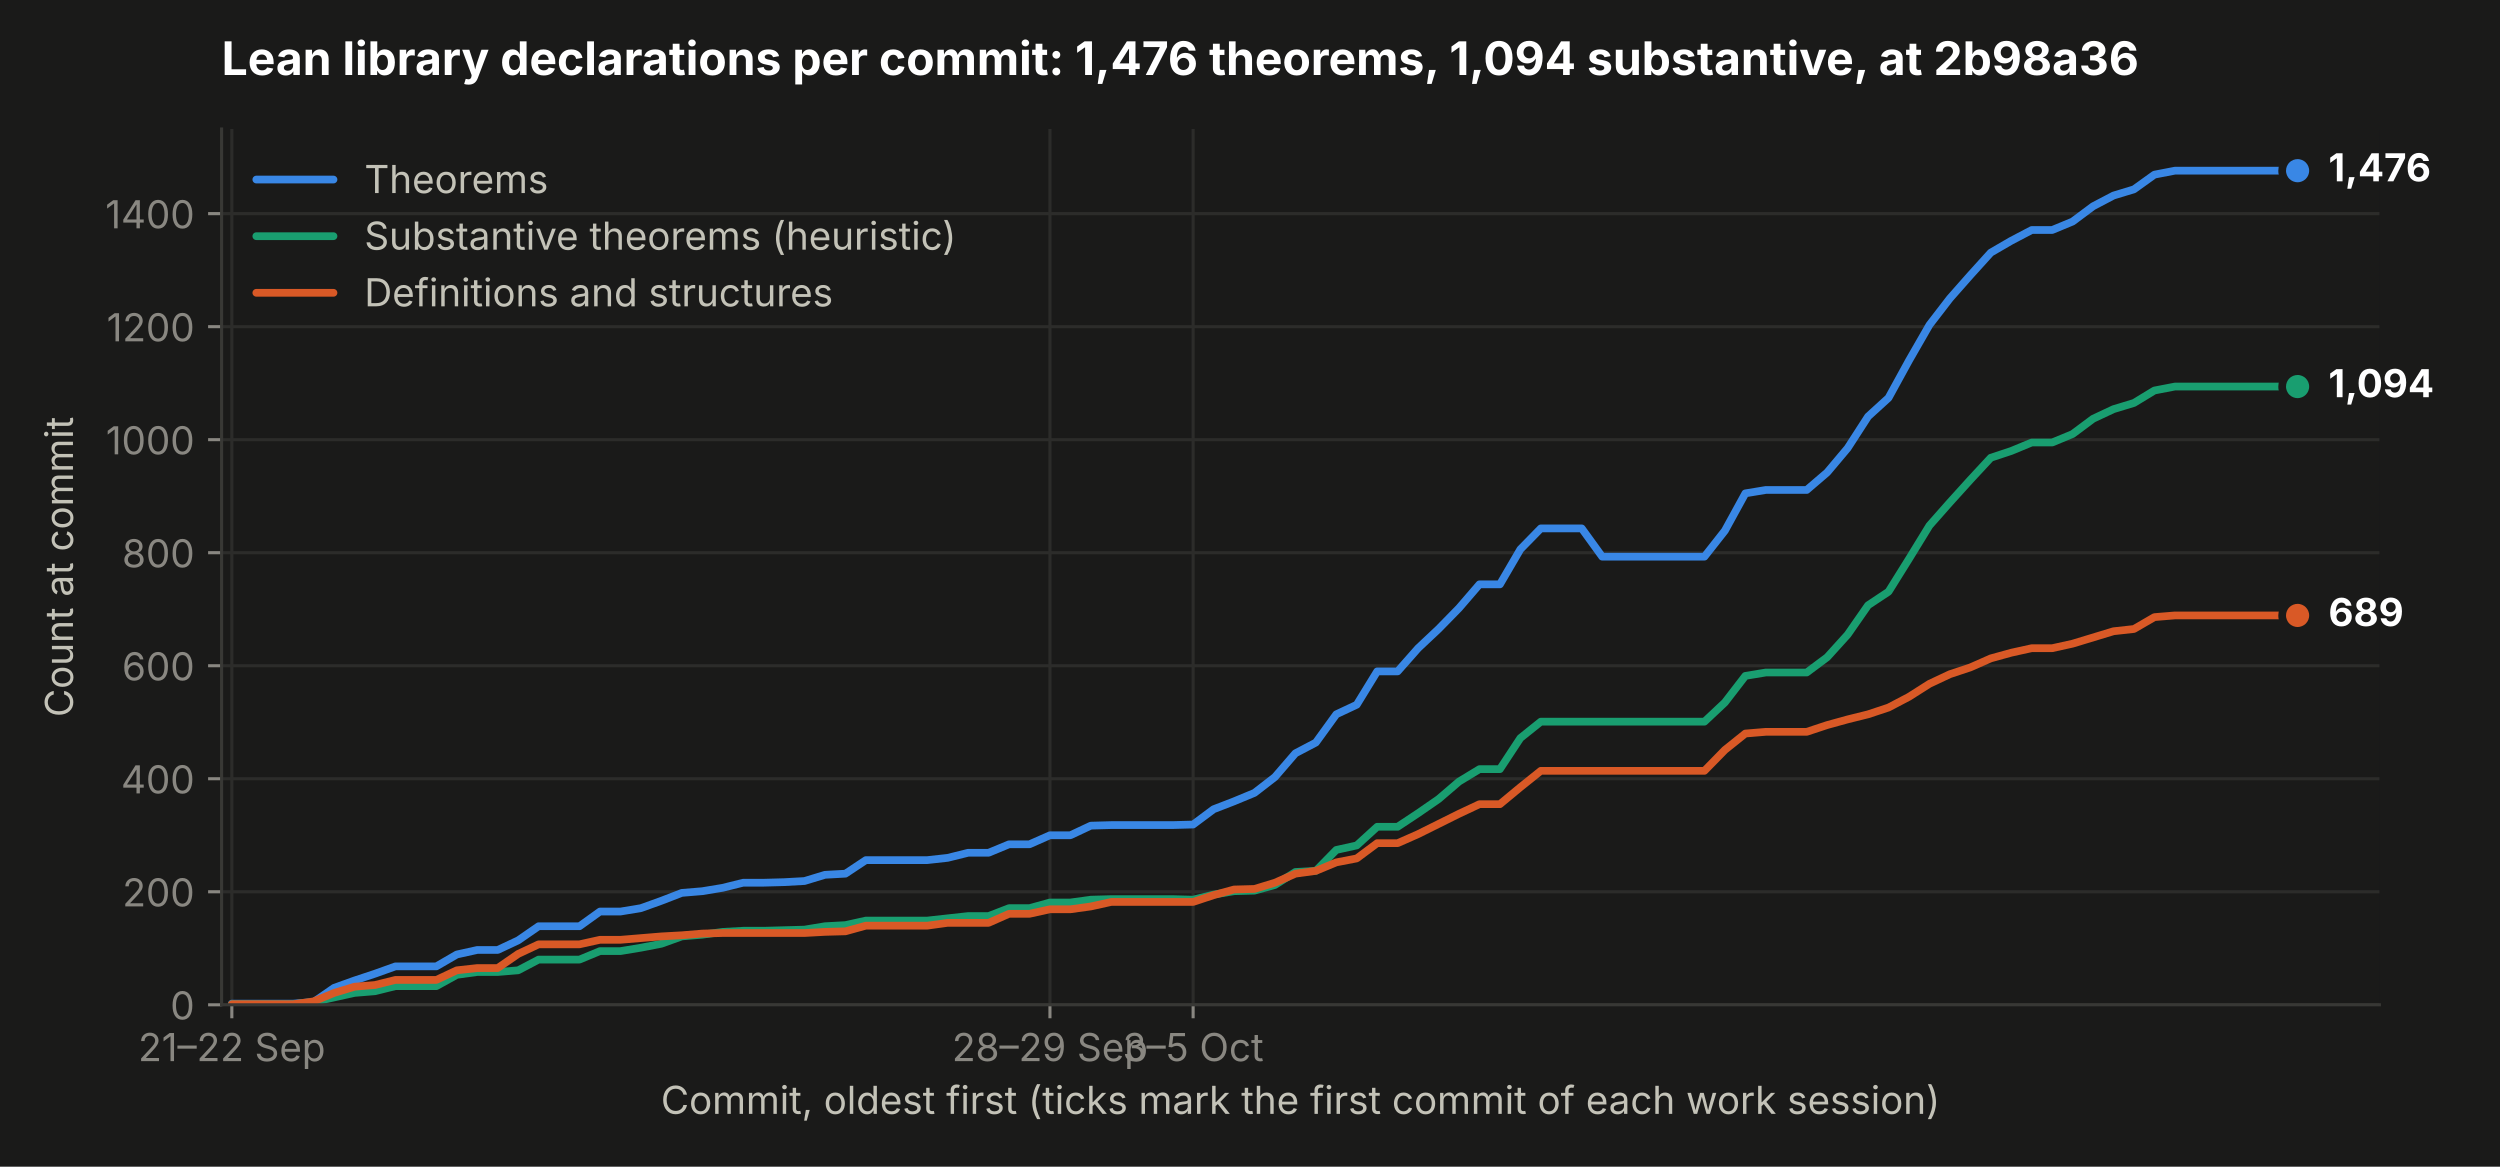
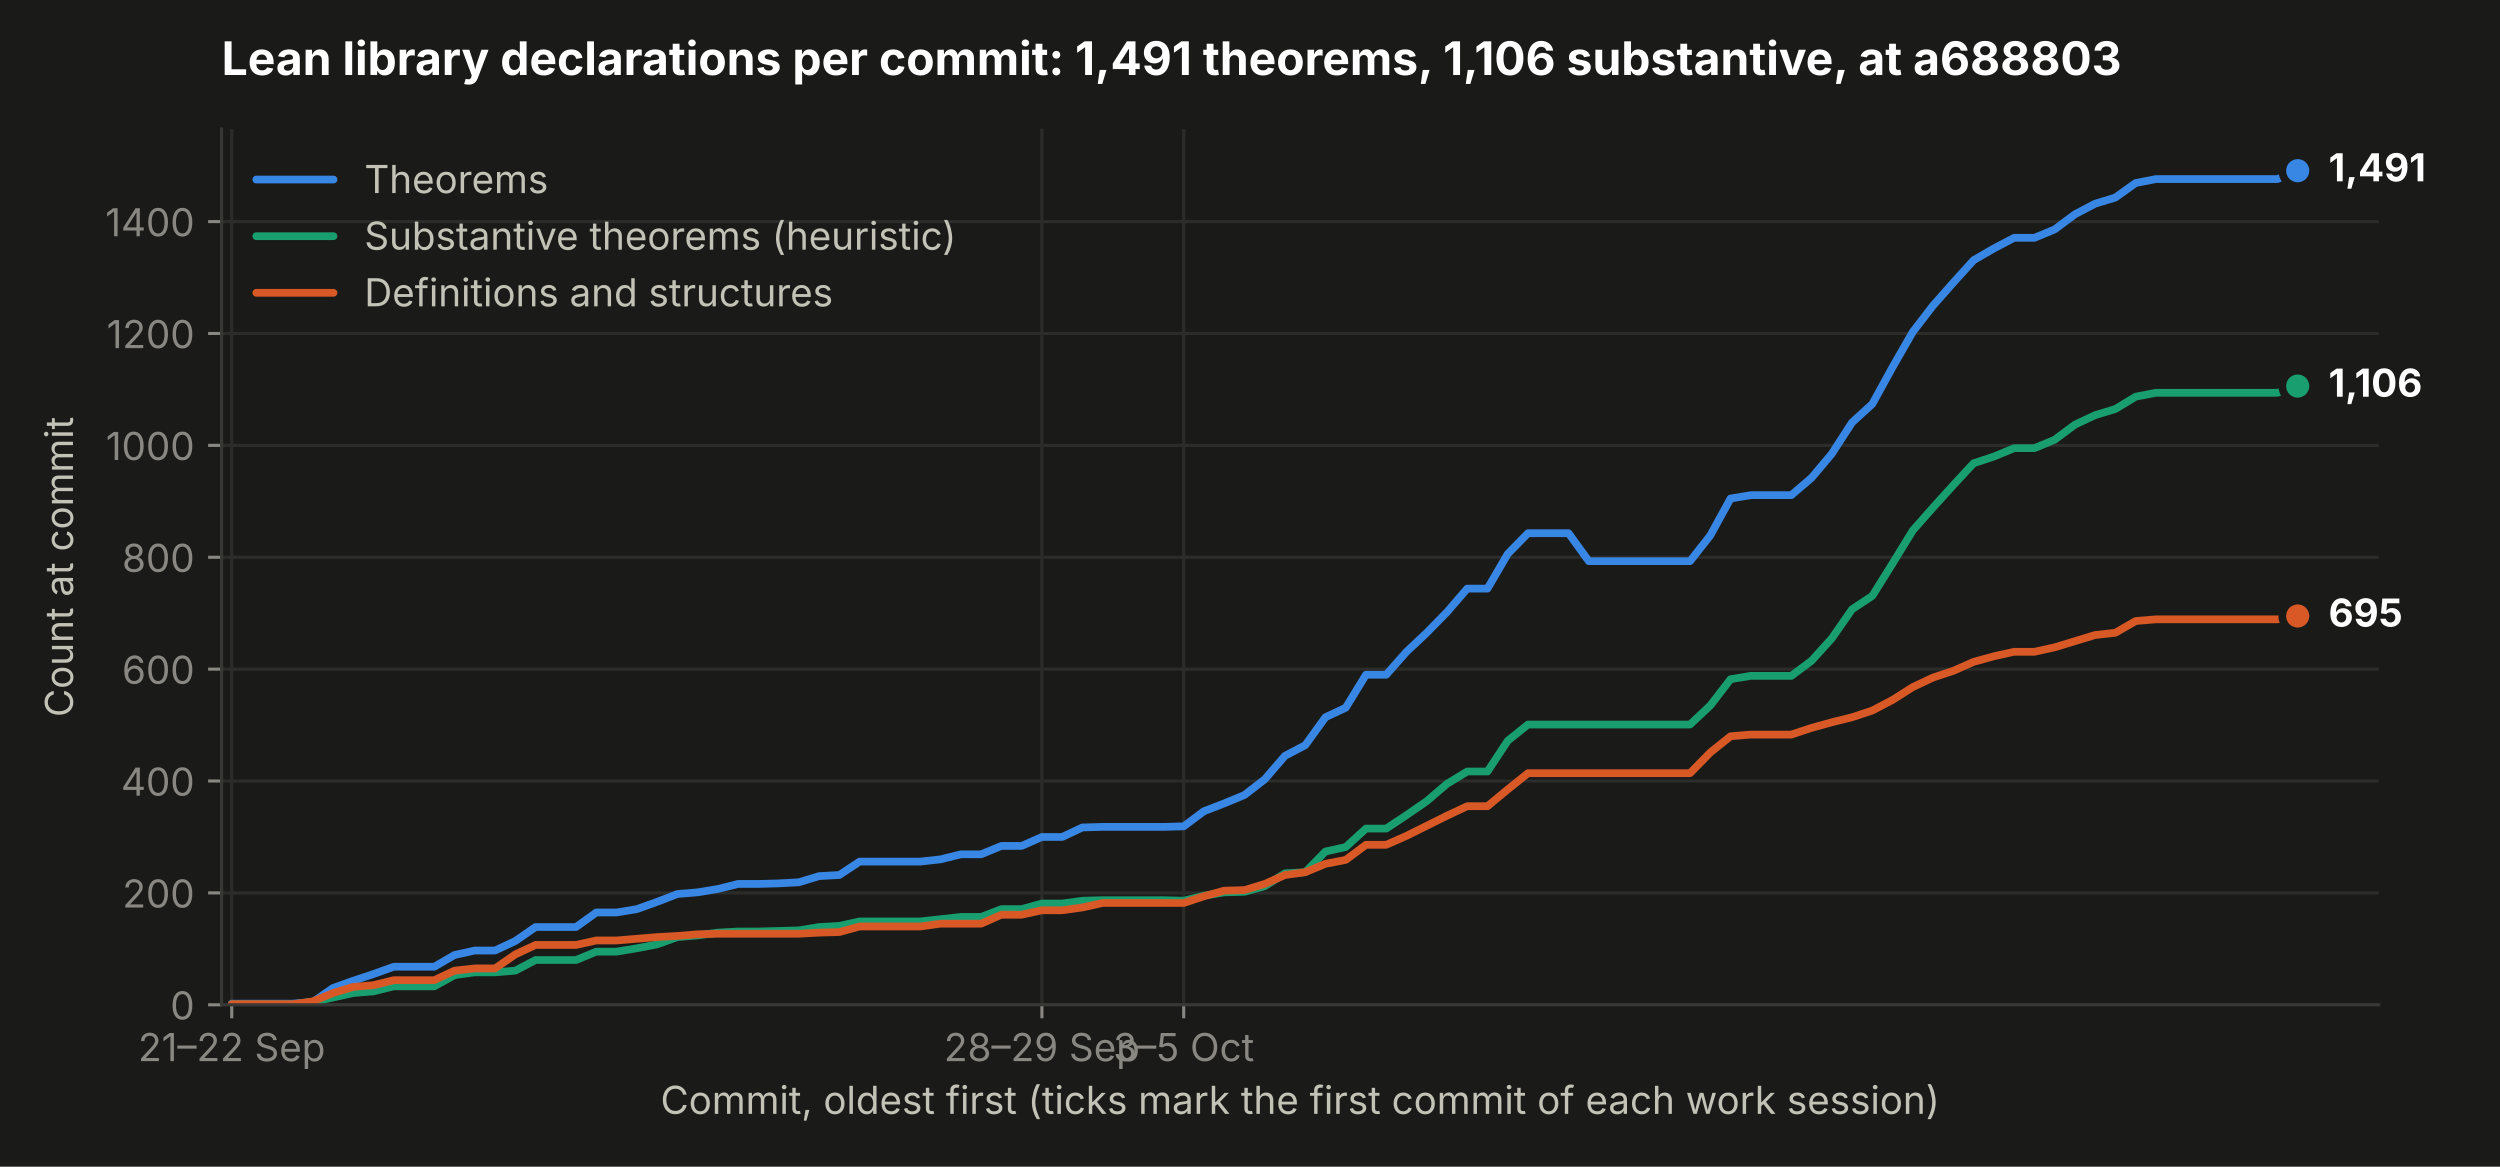
<svg xmlns="http://www.w3.org/2000/svg" xmlns:xlink="http://www.w3.org/1999/xlink" width="648pt" height="302.4pt" viewBox="0 0 648 302.4" version="1.1">
  <defs>
    <style type="text/css">*{stroke-linejoin: round; stroke-linecap: butt}</style>
  </defs>
  <g id="figure_1">
    <g id="patch_1">
      <path d="M 0 302.4 L 648 302.4 L 648 0 L 0 0 z " style="fill: #1a1a19" />
    </g>
    <g id="axes_1">
      <g id="patch_2">
-         <path d="M 57.44 260.44 L 616.741 260.44 L 616.741 33.44 L 57.44 33.44 z " style="fill: #1a1a19" />
+         <path d="M 57.44 260.44 L 616.562 260.44 L 616.562 33.44 L 57.44 33.44 z " style="fill: #1a1a19" />
      </g>
      <g id="matplotlib.axis_1">
        <g id="xtick_1">
          <g id="line2d_1">
-             <path d="M 60.091 260.44 L 60.091 33.44 " clip-path="url(#pc4d8cf8ee4)" style="fill: none; stroke: #2c2c2a; stroke-width: 0.8; stroke-linecap: square" />
+             <path d="M 60.065 260.44 L 60.065 33.44 " clip-path="url(#pc390ce0aaa)" style="fill: none; stroke: #2c2c2a; stroke-width: 0.8; stroke-linecap: square" />
          </g>
          <g id="line2d_2">
            <defs>
              <path id="m02e6627c96" d="M 0 0 L 0 3.5 " style="stroke: #898781; stroke-width: 0.8" />
            </defs>
            <g>
-               <use xlink:href="#m02e6627c96" x="60.091" y="260.44" style="fill: #898781; stroke: #898781; stroke-width: 0.8" />
+               <use xlink:href="#m02e6627c96" x="60.065" y="260.44" style="fill: #898781; stroke: #898781; stroke-width: 0.8" />
            </g>
          </g>
          <g id="text_1">
-             <text style="font-size: 10px; font-family: 'Inter', 'Helvetica Neue', 'Arial', 'DejaVu Sans', sans-serif; text-anchor: middle; fill: #898781" x="60.091" y="275.038" transform="rotate(-0 60.09071 275.0384)">21–22 Sep</text>
+             <text style="font-size: 10px; font-family: 'Inter', 'Helvetica Neue', 'Arial', 'DejaVu Sans', sans-serif; text-anchor: middle; fill: #898781" x="60.065" y="275.038" transform="rotate(-0 60.06499 275.0384)">21–22 Sep</text>
          </g>
        </g>
        <g id="xtick_2">
          <g id="line2d_3">
-             <path d="M 272.148 260.44 L 272.148 33.44 " clip-path="url(#pc4d8cf8ee4)" style="fill: none; stroke: #2c2c2a; stroke-width: 0.8; stroke-linecap: square" />
+             <path d="M 270.064 260.44 L 270.064 33.44 " clip-path="url(#pc390ce0aaa)" style="fill: none; stroke: #2c2c2a; stroke-width: 0.8; stroke-linecap: square" />
          </g>
          <g id="line2d_4">
            <g>
-               <use xlink:href="#m02e6627c96" x="272.148" y="260.44" style="fill: #898781; stroke: #898781; stroke-width: 0.8" />
+               <use xlink:href="#m02e6627c96" x="270.064" y="260.44" style="fill: #898781; stroke: #898781; stroke-width: 0.8" />
            </g>
          </g>
          <g id="text_2">
-             <text style="font-size: 10px; font-family: 'Inter', 'Helvetica Neue', 'Arial', 'DejaVu Sans', sans-serif; text-anchor: middle; fill: #898781" x="272.148" y="275.038" transform="rotate(-0 272.1479 275.0384)">28–29 Sep</text>
+             <text style="font-size: 10px; font-family: 'Inter', 'Helvetica Neue', 'Arial', 'DejaVu Sans', sans-serif; text-anchor: middle; fill: #898781" x="270.064" y="275.038" transform="rotate(-0 270.0638 275.0384)">28–29 Sep</text>
          </g>
        </g>
        <g id="xtick_3">
          <g id="line2d_5">
-             <path d="M 309.258 260.44 L 309.258 33.44 " clip-path="url(#pc4d8cf8ee4)" style="fill: none; stroke: #2c2c2a; stroke-width: 0.8; stroke-linecap: square" />
+             <path d="M 306.814 260.44 L 306.814 33.44 " clip-path="url(#pc390ce0aaa)" style="fill: none; stroke: #2c2c2a; stroke-width: 0.8; stroke-linecap: square" />
          </g>
          <g id="line2d_6">
            <g>
-               <use xlink:href="#m02e6627c96" x="309.258" y="260.44" style="fill: #898781; stroke: #898781; stroke-width: 0.8" />
+               <use xlink:href="#m02e6627c96" x="306.814" y="260.44" style="fill: #898781; stroke: #898781; stroke-width: 0.8" />
            </g>
          </g>
          <g id="text_3">
-             <text style="font-size: 10px; font-family: 'Inter', 'Helvetica Neue', 'Arial', 'DejaVu Sans', sans-serif; text-anchor: middle; fill: #898781" x="309.258" y="275.038" transform="rotate(-0 309.2579 275.0384)">3–5 Oct</text>
+             <text style="font-size: 10px; font-family: 'Inter', 'Helvetica Neue', 'Arial', 'DejaVu Sans', sans-serif; text-anchor: middle; fill: #898781" x="306.814" y="275.038" transform="rotate(-0 306.8136 275.0384)">3–5 Oct</text>
          </g>
        </g>
        <g id="text_4">
-           <text style="font-size: 10px; font-family: 'Inter', 'Helvetica Neue', 'Arial', 'DejaVu Sans', sans-serif; text-anchor: middle; fill: #c3c2b7" x="337.09" y="288.717" transform="rotate(-0 337.0904 288.7166)">Commit, oldest first (ticks mark the first commit of each work session)</text>
+           <text style="font-size: 10px; font-family: 'Inter', 'Helvetica Neue', 'Arial', 'DejaVu Sans', sans-serif; text-anchor: middle; fill: #c3c2b7" x="337.001" y="288.717" transform="rotate(-0 337.001 288.7166)">Commit, oldest first (ticks mark the first commit of each work session)</text>
        </g>
      </g>
      <g id="matplotlib.axis_2">
        <g id="ytick_1">
          <g id="line2d_7">
-             <path d="M 57.44 260.44 L 616.741 260.44 " clip-path="url(#pc4d8cf8ee4)" style="fill: none; stroke: #2c2c2a; stroke-width: 0.8; stroke-linecap: square" />
+             <path d="M 57.44 260.44 L 616.562 260.44 " clip-path="url(#pc390ce0aaa)" style="fill: none; stroke: #2c2c2a; stroke-width: 0.8; stroke-linecap: square" />
          </g>
          <g id="line2d_8">
            <defs>
              <path id="mba09e6026b" d="M 0 0 L -3.5 0 " style="stroke: #898781; stroke-width: 0.8" />
            </defs>
            <g>
              <use xlink:href="#mba09e6026b" x="57.44" y="260.44" style="fill: #898781; stroke: #898781; stroke-width: 0.8" />
            </g>
          </g>
          <g id="text_5">
            <text style="font-size: 10px; font-family: 'Inter', 'Helvetica Neue', 'Arial', 'DejaVu Sans', sans-serif; text-anchor: end; fill: #898781" x="50.44" y="264.239" transform="rotate(-0 50.44 264.2392)">0</text>
          </g>
        </g>
        <g id="ytick_2">
          <g id="line2d_9">
-             <path d="M 57.44 231.145 L 616.741 231.145 " clip-path="url(#pc4d8cf8ee4)" style="fill: none; stroke: #2c2c2a; stroke-width: 0.8; stroke-linecap: square" />
+             <path d="M 57.44 231.44 L 616.562 231.44 " clip-path="url(#pc390ce0aaa)" style="fill: none; stroke: #2c2c2a; stroke-width: 0.8; stroke-linecap: square" />
          </g>
          <g id="line2d_10">
            <g>
-               <use xlink:href="#mba09e6026b" x="57.44" y="231.145" style="fill: #898781; stroke: #898781; stroke-width: 0.8" />
+               <use xlink:href="#mba09e6026b" x="57.44" y="231.44" style="fill: #898781; stroke: #898781; stroke-width: 0.8" />
            </g>
          </g>
          <g id="text_6">
-             <text style="font-size: 10px; font-family: 'Inter', 'Helvetica Neue', 'Arial', 'DejaVu Sans', sans-serif; text-anchor: end; fill: #898781" x="50.44" y="234.944" transform="rotate(-0 50.44 234.9442)">200</text>
+             <text style="font-size: 10px; font-family: 'Inter', 'Helvetica Neue', 'Arial', 'DejaVu Sans', sans-serif; text-anchor: end; fill: #898781" x="50.44" y="235.239" transform="rotate(-0 50.44 235.2389)">200</text>
          </g>
        </g>
        <g id="ytick_3">
          <g id="line2d_11">
-             <path d="M 57.44 201.85 L 616.741 201.85 " clip-path="url(#pc4d8cf8ee4)" style="fill: none; stroke: #2c2c2a; stroke-width: 0.8; stroke-linecap: square" />
+             <path d="M 57.44 202.439 L 616.562 202.439 " clip-path="url(#pc390ce0aaa)" style="fill: none; stroke: #2c2c2a; stroke-width: 0.8; stroke-linecap: square" />
          </g>
          <g id="line2d_12">
            <g>
-               <use xlink:href="#mba09e6026b" x="57.44" y="201.85" style="fill: #898781; stroke: #898781; stroke-width: 0.8" />
+               <use xlink:href="#mba09e6026b" x="57.44" y="202.439" style="fill: #898781; stroke: #898781; stroke-width: 0.8" />
            </g>
          </g>
          <g id="text_7">
-             <text style="font-size: 10px; font-family: 'Inter', 'Helvetica Neue', 'Arial', 'DejaVu Sans', sans-serif; text-anchor: end; fill: #898781" x="50.44" y="205.649" transform="rotate(-0 50.44 205.6491)">400</text>
+             <text style="font-size: 10px; font-family: 'Inter', 'Helvetica Neue', 'Arial', 'DejaVu Sans', sans-serif; text-anchor: end; fill: #898781" x="50.44" y="206.239" transform="rotate(-0 50.44 206.2386)">400</text>
          </g>
        </g>
        <g id="ytick_4">
          <g id="line2d_13">
-             <path d="M 57.44 172.555 L 616.741 172.555 " clip-path="url(#pc4d8cf8ee4)" style="fill: none; stroke: #2c2c2a; stroke-width: 0.8; stroke-linecap: square" />
+             <path d="M 57.44 173.439 L 616.562 173.439 " clip-path="url(#pc390ce0aaa)" style="fill: none; stroke: #2c2c2a; stroke-width: 0.8; stroke-linecap: square" />
          </g>
          <g id="line2d_14">
            <g>
-               <use xlink:href="#mba09e6026b" x="57.44" y="172.555" style="fill: #898781; stroke: #898781; stroke-width: 0.8" />
+               <use xlink:href="#mba09e6026b" x="57.44" y="173.439" style="fill: #898781; stroke: #898781; stroke-width: 0.8" />
            </g>
          </g>
          <g id="text_8">
-             <text style="font-size: 10px; font-family: 'Inter', 'Helvetica Neue', 'Arial', 'DejaVu Sans', sans-serif; text-anchor: end; fill: #898781" x="50.44" y="176.354" transform="rotate(-0 50.44 176.3541)">600</text>
+             <text style="font-size: 10px; font-family: 'Inter', 'Helvetica Neue', 'Arial', 'DejaVu Sans', sans-serif; text-anchor: end; fill: #898781" x="50.44" y="177.238" transform="rotate(-0 50.44 177.2383)">600</text>
          </g>
        </g>
        <g id="ytick_5">
          <g id="line2d_15">
-             <path d="M 57.44 143.26 L 616.741 143.26 " clip-path="url(#pc4d8cf8ee4)" style="fill: none; stroke: #2c2c2a; stroke-width: 0.8; stroke-linecap: square" />
+             <path d="M 57.44 144.439 L 616.562 144.439 " clip-path="url(#pc390ce0aaa)" style="fill: none; stroke: #2c2c2a; stroke-width: 0.8; stroke-linecap: square" />
          </g>
          <g id="line2d_16">
            <g>
-               <use xlink:href="#mba09e6026b" x="57.44" y="143.26" style="fill: #898781; stroke: #898781; stroke-width: 0.8" />
+               <use xlink:href="#mba09e6026b" x="57.44" y="144.439" style="fill: #898781; stroke: #898781; stroke-width: 0.8" />
            </g>
          </g>
          <g id="text_9">
-             <text style="font-size: 10px; font-family: 'Inter', 'Helvetica Neue', 'Arial', 'DejaVu Sans', sans-serif; text-anchor: end; fill: #898781" x="50.44" y="147.059" transform="rotate(-0 50.44 147.059)">800</text>
+             <text style="font-size: 10px; font-family: 'Inter', 'Helvetica Neue', 'Arial', 'DejaVu Sans', sans-serif; text-anchor: end; fill: #898781" x="50.44" y="148.238" transform="rotate(-0 50.44 148.2379)">800</text>
          </g>
        </g>
        <g id="ytick_6">
          <g id="line2d_17">
-             <path d="M 57.44 113.965 L 616.741 113.965 " clip-path="url(#pc4d8cf8ee4)" style="fill: none; stroke: #2c2c2a; stroke-width: 0.8; stroke-linecap: square" />
+             <path d="M 57.44 115.438 L 616.562 115.438 " clip-path="url(#pc390ce0aaa)" style="fill: none; stroke: #2c2c2a; stroke-width: 0.8; stroke-linecap: square" />
          </g>
          <g id="line2d_18">
            <g>
-               <use xlink:href="#mba09e6026b" x="57.44" y="113.965" style="fill: #898781; stroke: #898781; stroke-width: 0.8" />
+               <use xlink:href="#mba09e6026b" x="57.44" y="115.438" style="fill: #898781; stroke: #898781; stroke-width: 0.8" />
            </g>
          </g>
          <g id="text_10">
-             <text style="font-size: 10px; font-family: 'Inter', 'Helvetica Neue', 'Arial', 'DejaVu Sans', sans-serif; text-anchor: end; fill: #898781" x="50.44" y="117.764" transform="rotate(-0 50.44 117.764)">1000</text>
+             <text style="font-size: 10px; font-family: 'Inter', 'Helvetica Neue', 'Arial', 'DejaVu Sans', sans-serif; text-anchor: end; fill: #898781" x="50.44" y="119.238" transform="rotate(-0 50.44 119.2376)">1000</text>
          </g>
        </g>
        <g id="ytick_7">
          <g id="line2d_19">
-             <path d="M 57.44 84.67 L 616.741 84.67 " clip-path="url(#pc4d8cf8ee4)" style="fill: none; stroke: #2c2c2a; stroke-width: 0.8; stroke-linecap: square" />
+             <path d="M 57.44 86.438 L 616.562 86.438 " clip-path="url(#pc390ce0aaa)" style="fill: none; stroke: #2c2c2a; stroke-width: 0.8; stroke-linecap: square" />
          </g>
          <g id="line2d_20">
            <g>
-               <use xlink:href="#mba09e6026b" x="57.44" y="84.67" style="fill: #898781; stroke: #898781; stroke-width: 0.8" />
+               <use xlink:href="#mba09e6026b" x="57.44" y="86.438" style="fill: #898781; stroke: #898781; stroke-width: 0.8" />
            </g>
          </g>
          <g id="text_11">
-             <text style="font-size: 10px; font-family: 'Inter', 'Helvetica Neue', 'Arial', 'DejaVu Sans', sans-serif; text-anchor: end; fill: #898781" x="50.44" y="88.469" transform="rotate(-0 50.44 88.46893)">1200</text>
+             <text style="font-size: 10px; font-family: 'Inter', 'Helvetica Neue', 'Arial', 'DejaVu Sans', sans-serif; text-anchor: end; fill: #898781" x="50.44" y="90.237" transform="rotate(-0 50.44 90.2373)">1200</text>
          </g>
        </g>
        <g id="ytick_8">
          <g id="line2d_21">
-             <path d="M 57.44 55.375 L 616.741 55.375 " clip-path="url(#pc4d8cf8ee4)" style="fill: none; stroke: #2c2c2a; stroke-width: 0.8; stroke-linecap: square" />
+             <path d="M 57.44 57.438 L 616.562 57.438 " clip-path="url(#pc390ce0aaa)" style="fill: none; stroke: #2c2c2a; stroke-width: 0.8; stroke-linecap: square" />
          </g>
          <g id="line2d_22">
            <g>
-               <use xlink:href="#mba09e6026b" x="57.44" y="55.375" style="fill: #898781; stroke: #898781; stroke-width: 0.8" />
+               <use xlink:href="#mba09e6026b" x="57.44" y="57.438" style="fill: #898781; stroke: #898781; stroke-width: 0.8" />
            </g>
          </g>
          <g id="text_12">
-             <text style="font-size: 10px; font-family: 'Inter', 'Helvetica Neue', 'Arial', 'DejaVu Sans', sans-serif; text-anchor: end; fill: #898781" x="50.44" y="59.174" transform="rotate(-0 50.44 59.17389)">1400</text>
+             <text style="font-size: 10px; font-family: 'Inter', 'Helvetica Neue', 'Arial', 'DejaVu Sans', sans-serif; text-anchor: end; fill: #898781" x="50.44" y="61.237" transform="rotate(-0 50.44 61.23698)">1400</text>
          </g>
        </g>
        <g id="text_13">
          <text style="font-size: 10px; font-family: 'Inter', 'Helvetica Neue', 'Arial', 'DejaVu Sans', sans-serif; text-anchor: middle; fill: #c3c2b7" x="18.91" y="146.94" transform="rotate(-90 18.91031 146.94)">Count at commit</text>
        </g>
      </g>
      <g id="line2d_23">
-         <path d="M 60.091 260.147 L 65.392 260.147 L 70.694 260.147 L 75.995 260.147 L 81.296 259.708 L 86.598 256.046 L 91.899 254.142 L 97.201 252.384 L 102.502 250.48 L 107.804 250.48 L 113.105 250.48 L 118.406 247.404 L 123.708 246.232 L 129.009 246.232 L 134.311 243.742 L 139.612 240.08 L 144.914 240.08 L 150.215 240.08 L 155.516 236.272 L 160.818 236.272 L 166.119 235.393 L 171.421 233.489 L 176.722 231.438 L 182.024 230.998 L 187.325 230.12 L 192.626 228.801 L 197.928 228.801 L 203.229 228.655 L 208.531 228.362 L 213.832 226.751 L 219.134 226.458 L 224.435 222.942 L 229.736 222.942 L 235.038 222.942 L 240.339 222.942 L 245.641 222.356 L 250.942 221.038 L 256.244 221.038 L 261.545 218.841 L 266.846 218.841 L 272.148 216.497 L 277.449 216.497 L 282.751 214.007 L 288.052 213.861 L 293.354 213.861 L 298.655 213.861 L 303.956 213.861 L 309.258 213.714 L 314.559 209.76 L 319.861 207.709 L 325.162 205.512 L 330.464 201.41 L 335.765 195.259 L 341.066 192.475 L 346.368 185.152 L 351.669 182.662 L 356.971 174.02 L 362.272 174.02 L 367.574 168.014 L 372.875 163.034 L 378.176 157.614 L 383.478 151.462 L 388.779 151.462 L 394.081 142.381 L 399.382 136.961 L 404.684 136.961 L 409.985 136.961 L 415.286 144.285 L 420.588 144.285 L 425.889 144.285 L 431.191 144.285 L 436.492 144.285 L 441.794 144.285 L 447.095 137.547 L 452.396 127.88 L 457.698 127.001 L 462.999 127.001 L 468.301 127.001 L 473.602 122.46 L 478.904 116.162 L 484.205 107.959 L 489.506 103.126 L 494.808 93.458 L 500.109 84.23 L 505.411 77.346 L 510.712 71.34 L 516.014 65.481 L 521.315 62.405 L 526.616 59.622 L 531.918 59.622 L 537.219 57.425 L 542.521 53.47 L 547.822 50.687 L 553.124 49.076 L 558.425 45.268 L 563.726 44.243 L 569.028 44.243 L 574.329 44.243 L 579.631 44.243 L 584.932 44.243 L 590.234 44.243 L 595.535 44.243 " clip-path="url(#pc4d8cf8ee4)" style="fill: none; stroke: #3987e5; stroke-width: 2; stroke-linecap: round" />
+         <path d="M 60.065 260.15 L 65.315 260.15 L 70.565 260.15 L 75.815 260.15 L 81.065 259.715 L 86.315 256.09 L 91.565 254.205 L 96.815 252.465 L 102.065 250.58 L 107.315 250.58 L 112.565 250.58 L 117.815 247.535 L 123.065 246.375 L 128.315 246.375 L 133.565 243.91 L 138.815 240.285 L 144.065 240.285 L 149.315 240.285 L 154.564 236.515 L 159.814 236.515 L 165.064 235.645 L 170.314 233.76 L 175.564 231.73 L 180.814 231.295 L 186.064 230.425 L 191.314 229.12 L 196.564 229.12 L 201.814 228.975 L 207.064 228.685 L 212.314 227.09 L 217.564 226.8 L 222.814 223.32 L 228.064 223.32 L 233.314 223.32 L 238.564 223.32 L 243.814 222.74 L 249.064 221.435 L 254.314 221.435 L 259.564 219.26 L 264.814 219.26 L 270.064 216.94 L 275.314 216.94 L 280.564 214.474 L 285.814 214.329 L 291.064 214.329 L 296.314 214.329 L 301.564 214.329 L 306.814 214.184 L 312.064 210.269 L 317.314 208.239 L 322.564 206.064 L 327.814 202.004 L 333.064 195.914 L 338.313 193.159 L 343.563 185.909 L 348.813 183.444 L 354.063 174.889 L 359.313 174.889 L 364.563 168.944 L 369.813 164.014 L 375.063 158.649 L 380.313 152.559 L 385.563 152.559 L 390.813 143.569 L 396.063 138.204 L 401.313 138.204 L 406.563 138.204 L 411.813 145.454 L 417.063 145.454 L 422.313 145.454 L 427.563 145.454 L 432.813 145.454 L 438.063 145.454 L 443.313 138.784 L 448.563 129.214 L 453.813 128.344 L 459.063 128.344 L 464.313 128.344 L 469.563 123.848 L 474.813 117.613 L 480.063 109.493 L 485.313 104.708 L 490.563 95.138 L 495.813 86.003 L 501.063 79.188 L 506.313 73.243 L 511.563 67.443 L 516.813 64.398 L 522.062 61.643 L 527.312 61.643 L 532.562 59.468 L 537.812 55.553 L 543.062 52.798 L 548.312 51.203 L 553.562 47.433 L 558.812 46.418 L 564.062 46.418 L 569.312 46.418 L 574.562 46.418 L 579.812 46.418 L 585.062 46.418 L 590.312 46.418 L 595.562 44.243 " clip-path="url(#pc390ce0aaa)" style="fill: none; stroke: #3987e5; stroke-width: 2; stroke-linecap: round" />
      </g>
      <g id="line2d_24">
        <defs>
          <path id="mac1dc9c99d" d="M 0 4 C 1.061 4 2.078 3.579 2.828 2.828 C 3.579 2.078 4 1.061 4 0 C 4 -1.061 3.579 -2.078 2.828 -2.828 C 2.078 -3.579 1.061 -4 0 -4 C -1.061 -4 -2.078 -3.579 -2.828 -2.828 C -3.579 -2.078 -4 -1.061 -4 0 C -4 1.061 -3.579 2.078 -2.828 2.828 C -2.078 3.579 -1.061 4 0 4 z " style="stroke: #1a1a19; stroke-width: 2" />
        </defs>
-         <g clip-path="url(#pc4d8cf8ee4)">
-           <use xlink:href="#mac1dc9c99d" x="595.535" y="44.243" style="fill: #3987e5; stroke: #1a1a19; stroke-width: 2" />
+         <g clip-path="url(#pc390ce0aaa)">
+           <use xlink:href="#mac1dc9c99d" x="595.562" y="44.243" style="fill: #3987e5; stroke: #1a1a19; stroke-width: 2" />
        </g>
      </g>
      <g id="line2d_25">
-         <path d="M 60.091 260.294 L 65.392 260.294 L 70.694 260.294 L 75.995 260.294 L 81.296 259.708 L 86.598 258.536 L 91.899 257.364 L 97.201 256.925 L 102.502 255.606 L 107.804 255.606 L 113.105 255.606 L 118.406 252.677 L 123.708 251.944 L 129.009 251.944 L 134.311 251.505 L 139.612 248.722 L 144.914 248.722 L 150.215 248.722 L 155.516 246.525 L 160.818 246.525 L 166.119 245.646 L 171.421 244.621 L 176.722 242.716 L 182.024 242.277 L 187.325 241.545 L 192.626 241.252 L 197.928 241.252 L 203.229 241.105 L 208.531 240.959 L 213.832 240.08 L 219.134 239.787 L 224.435 238.615 L 229.736 238.615 L 235.038 238.615 L 240.339 238.615 L 245.641 238.029 L 250.942 237.443 L 256.244 237.443 L 261.545 235.393 L 266.846 235.393 L 272.148 233.928 L 277.449 233.928 L 282.751 233.196 L 288.052 233.049 L 293.354 233.049 L 298.655 233.049 L 303.956 233.049 L 309.258 233.196 L 314.559 231.877 L 319.861 230.998 L 325.162 230.852 L 330.464 229.387 L 335.765 226.018 L 341.066 225.725 L 346.368 220.306 L 351.669 219.134 L 356.971 214.3 L 362.272 214.3 L 367.574 210.785 L 372.875 207.123 L 378.176 202.582 L 383.478 199.36 L 388.779 199.36 L 394.081 191.304 L 399.382 187.056 L 404.684 187.056 L 409.985 187.056 L 415.286 187.056 L 420.588 187.056 L 425.889 187.056 L 431.191 187.056 L 436.492 187.056 L 441.794 187.056 L 447.095 182.076 L 452.396 175.191 L 457.698 174.313 L 462.999 174.313 L 468.301 174.313 L 473.602 170.358 L 478.904 164.499 L 484.205 156.882 L 489.506 153.367 L 494.808 144.871 L 500.109 136.229 L 505.411 130.224 L 510.712 124.365 L 516.014 118.652 L 521.315 116.894 L 526.616 114.697 L 531.918 114.697 L 537.219 112.5 L 542.521 108.545 L 547.822 106.055 L 553.124 104.444 L 558.425 101.221 L 563.726 100.196 L 569.028 100.196 L 574.329 100.196 L 579.631 100.196 L 584.932 100.196 L 590.234 100.196 L 595.535 100.196 " clip-path="url(#pc4d8cf8ee4)" style="fill: none; stroke: #199e70; stroke-width: 2; stroke-linecap: round" />
+         <path d="M 60.065 260.295 L 65.315 260.295 L 70.565 260.295 L 75.815 260.295 L 81.065 259.715 L 86.315 258.555 L 91.565 257.395 L 96.815 256.96 L 102.065 255.655 L 107.315 255.655 L 112.565 255.655 L 117.815 252.755 L 123.065 252.03 L 128.315 252.03 L 133.565 251.595 L 138.815 248.84 L 144.065 248.84 L 149.315 248.84 L 154.564 246.665 L 159.814 246.665 L 165.064 245.795 L 170.314 244.78 L 175.564 242.895 L 180.814 242.46 L 186.064 241.735 L 191.314 241.445 L 196.564 241.445 L 201.814 241.3 L 207.064 241.155 L 212.314 240.285 L 217.564 239.995 L 222.814 238.835 L 228.064 238.835 L 233.314 238.835 L 238.564 238.835 L 243.814 238.255 L 249.064 237.675 L 254.314 237.675 L 259.564 235.645 L 264.814 235.645 L 270.064 234.195 L 275.314 234.195 L 280.564 233.47 L 285.814 233.325 L 291.064 233.325 L 296.314 233.325 L 301.564 233.325 L 306.814 233.47 L 312.064 232.165 L 317.314 231.295 L 322.564 231.15 L 327.814 229.7 L 333.064 226.365 L 338.313 226.075 L 343.563 220.71 L 348.813 219.55 L 354.063 214.764 L 359.313 214.764 L 364.563 211.284 L 369.813 207.659 L 375.063 203.164 L 380.313 199.974 L 385.563 199.974 L 390.813 191.999 L 396.063 187.794 L 401.313 187.794 L 406.563 187.794 L 411.813 187.794 L 417.063 187.794 L 422.313 187.794 L 427.563 187.794 L 432.813 187.794 L 438.063 187.794 L 443.313 182.864 L 448.563 176.049 L 453.813 175.179 L 459.063 175.179 L 464.313 175.179 L 469.563 171.264 L 474.813 165.464 L 480.063 157.924 L 485.313 154.444 L 490.563 146.034 L 495.813 137.479 L 501.063 131.534 L 506.313 125.734 L 511.563 120.078 L 516.813 118.338 L 522.062 116.163 L 527.312 116.163 L 532.562 113.988 L 537.812 110.073 L 543.062 107.608 L 548.312 106.013 L 553.562 102.823 L 558.812 101.808 L 564.062 101.808 L 569.312 101.808 L 574.562 101.808 L 579.812 101.808 L 585.062 101.808 L 590.312 101.808 L 595.562 100.068 " clip-path="url(#pc390ce0aaa)" style="fill: none; stroke: #199e70; stroke-width: 2; stroke-linecap: round" />
      </g>
      <g id="line2d_26">
        <defs>
          <path id="m722327b75b" d="M 0 4 C 1.061 4 2.078 3.579 2.828 2.828 C 3.579 2.078 4 1.061 4 0 C 4 -1.061 3.579 -2.078 2.828 -2.828 C 2.078 -3.579 1.061 -4 0 -4 C -1.061 -4 -2.078 -3.579 -2.828 -2.828 C -3.579 -2.078 -4 -1.061 -4 0 C -4 1.061 -3.579 2.078 -2.828 2.828 C -2.078 3.579 -1.061 4 0 4 z " style="stroke: #1a1a19; stroke-width: 2" />
        </defs>
-         <g clip-path="url(#pc4d8cf8ee4)">
-           <use xlink:href="#m722327b75b" x="595.535" y="100.196" style="fill: #199e70; stroke: #1a1a19; stroke-width: 2" />
+         <g clip-path="url(#pc390ce0aaa)">
+           <use xlink:href="#m722327b75b" x="595.562" y="100.068" style="fill: #199e70; stroke: #1a1a19; stroke-width: 2" />
        </g>
      </g>
      <g id="line2d_27">
-         <path d="M 60.091 260.294 L 65.392 260.294 L 70.694 260.294 L 75.995 260.294 L 81.296 259.561 L 86.598 257.364 L 91.899 255.753 L 97.201 255.313 L 102.502 253.995 L 107.804 253.995 L 113.105 253.995 L 118.406 251.505 L 123.708 250.919 L 129.009 250.919 L 134.311 247.257 L 139.612 244.767 L 144.914 244.767 L 150.215 244.767 L 155.516 243.595 L 160.818 243.595 L 166.119 243.156 L 171.421 242.716 L 176.722 242.424 L 182.024 241.984 L 187.325 241.838 L 192.626 241.838 L 197.928 241.838 L 203.229 241.838 L 208.531 241.838 L 213.832 241.545 L 219.134 241.398 L 224.435 239.933 L 229.736 239.933 L 235.038 239.933 L 240.339 239.933 L 245.641 239.201 L 250.942 239.201 L 256.244 239.201 L 261.545 236.857 L 266.846 236.857 L 272.148 235.686 L 277.449 235.686 L 282.751 234.953 L 288.052 233.782 L 293.354 233.782 L 298.655 233.782 L 303.956 233.782 L 309.258 233.782 L 314.559 232.024 L 319.861 230.559 L 325.162 230.413 L 330.464 228.801 L 335.765 226.458 L 341.066 225.725 L 346.368 223.528 L 351.669 222.503 L 356.971 218.548 L 362.272 218.548 L 367.574 216.204 L 372.875 213.568 L 378.176 210.931 L 383.478 208.441 L 388.779 208.441 L 394.081 204.047 L 399.382 199.799 L 404.684 199.799 L 409.985 199.799 L 415.286 199.799 L 420.588 199.799 L 425.889 199.799 L 431.191 199.799 L 436.492 199.799 L 441.794 199.799 L 447.095 194.38 L 452.396 190.132 L 457.698 189.692 L 462.999 189.692 L 468.301 189.692 L 473.602 187.935 L 478.904 186.47 L 484.205 185.152 L 489.506 183.394 L 494.808 180.611 L 500.109 177.242 L 505.411 174.752 L 510.712 172.994 L 516.014 170.651 L 521.315 169.186 L 526.616 168.014 L 531.918 168.014 L 537.219 166.842 L 542.521 165.231 L 547.822 163.62 L 553.124 163.034 L 558.425 159.958 L 563.726 159.519 L 569.028 159.519 L 574.329 159.519 L 579.631 159.519 L 584.932 159.519 L 590.234 159.519 L 595.535 159.519 " clip-path="url(#pc4d8cf8ee4)" style="fill: none; stroke: #d95926; stroke-width: 2; stroke-linecap: round" />
+         <path d="M 60.065 260.295 L 65.315 260.295 L 70.565 260.295 L 75.815 260.295 L 81.065 259.57 L 86.315 257.395 L 91.565 255.8 L 96.815 255.365 L 102.065 254.06 L 107.315 254.06 L 112.565 254.06 L 117.815 251.595 L 123.065 251.015 L 128.315 251.015 L 133.565 247.39 L 138.815 244.925 L 144.065 244.925 L 149.315 244.925 L 154.564 243.765 L 159.814 243.765 L 165.064 243.33 L 170.314 242.895 L 175.564 242.605 L 180.814 242.17 L 186.064 242.025 L 191.314 242.025 L 196.564 242.025 L 201.814 242.025 L 207.064 242.025 L 212.314 241.735 L 217.564 241.59 L 222.814 240.14 L 228.064 240.14 L 233.314 240.14 L 238.564 240.14 L 243.814 239.415 L 249.064 239.415 L 254.314 239.415 L 259.564 237.095 L 264.814 237.095 L 270.064 235.935 L 275.314 235.935 L 280.564 235.21 L 285.814 234.05 L 291.064 234.05 L 296.314 234.05 L 301.564 234.05 L 306.814 234.05 L 312.064 232.31 L 317.314 230.86 L 322.564 230.715 L 327.814 229.12 L 333.064 226.8 L 338.313 226.075 L 343.563 223.9 L 348.813 222.885 L 354.063 218.97 L 359.313 218.97 L 364.563 216.65 L 369.813 214.039 L 375.063 211.429 L 380.313 208.964 L 385.563 208.964 L 390.813 204.614 L 396.063 200.409 L 401.313 200.409 L 406.563 200.409 L 411.813 200.409 L 417.063 200.409 L 422.313 200.409 L 427.563 200.409 L 432.813 200.409 L 438.063 200.409 L 443.313 195.044 L 448.563 190.839 L 453.813 190.404 L 459.063 190.404 L 464.313 190.404 L 469.563 188.664 L 474.813 187.214 L 480.063 185.909 L 485.313 184.169 L 490.563 181.414 L 495.813 178.079 L 501.063 175.614 L 506.313 173.874 L 511.563 171.554 L 516.813 170.104 L 522.062 168.944 L 527.312 168.944 L 532.562 167.784 L 537.812 166.189 L 543.062 164.594 L 548.312 164.014 L 553.562 160.969 L 558.812 160.534 L 564.062 160.534 L 569.312 160.534 L 574.562 160.534 L 579.812 160.534 L 585.062 160.534 L 590.312 160.534 L 595.562 159.664 " clip-path="url(#pc390ce0aaa)" style="fill: none; stroke: #d95926; stroke-width: 2; stroke-linecap: round" />
      </g>
      <g id="line2d_28">
        <defs>
          <path id="mbab71778b5" d="M 0 4 C 1.061 4 2.078 3.579 2.828 2.828 C 3.579 2.078 4 1.061 4 0 C 4 -1.061 3.579 -2.078 2.828 -2.828 C 2.078 -3.579 1.061 -4 0 -4 C -1.061 -4 -2.078 -3.579 -2.828 -2.828 C -3.579 -2.078 -4 -1.061 -4 0 C -4 1.061 -3.579 2.078 -2.828 2.828 C -2.078 3.579 -1.061 4 0 4 z " style="stroke: #1a1a19; stroke-width: 2" />
        </defs>
-         <g clip-path="url(#pc4d8cf8ee4)">
-           <use xlink:href="#mbab71778b5" x="595.535" y="159.519" style="fill: #d95926; stroke: #1a1a19; stroke-width: 2" />
+         <g clip-path="url(#pc390ce0aaa)">
+           <use xlink:href="#mbab71778b5" x="595.562" y="159.664" style="fill: #d95926; stroke: #1a1a19; stroke-width: 2" />
        </g>
      </g>
      <g id="patch_3">
        <path d="M 57.44 260.44 L 57.44 33.44 " style="fill: none; stroke: #383835; stroke-width: 0.8; stroke-linejoin: miter; stroke-linecap: square" />
      </g>
      <g id="patch_4">
-         <path d="M 57.44 260.44 L 616.741 260.44 " style="fill: none; stroke: #383835; stroke-width: 0.8; stroke-linejoin: miter; stroke-linecap: square" />
+         <path d="M 57.44 260.44 L 616.562 260.44 " style="fill: none; stroke: #383835; stroke-width: 0.8; stroke-linejoin: miter; stroke-linecap: square" />
      </g>
      <g id="text_14">
-         <text style="font-weight: 700; font-size: 10px; font-family: 'Inter', 'Helvetica Neue', 'Arial', 'DejaVu Sans', sans-serif; text-anchor: start; fill: #ffffff" x="603.535" y="47.002" transform="rotate(-0 603.535 47.00192)">1,476</text>
+         <text style="font-weight: 700; font-size: 10px; font-family: 'Inter', 'Helvetica Neue', 'Arial', 'DejaVu Sans', sans-serif; text-anchor: start; fill: #ffffff" x="603.562" y="47.002" transform="rotate(-0 603.5621 47.00199)">1,491</text>
      </g>
      <g id="text_15">
-         <text style="font-weight: 700; font-size: 10px; font-family: 'Inter', 'Helvetica Neue', 'Arial', 'DejaVu Sans', sans-serif; text-anchor: start; fill: #ffffff" x="603.535" y="102.955" transform="rotate(-0 603.535 102.9555)">1,094</text>
+         <text style="font-weight: 700; font-size: 10px; font-family: 'Inter', 'Helvetica Neue', 'Arial', 'DejaVu Sans', sans-serif; text-anchor: start; fill: #ffffff" x="603.562" y="102.828" transform="rotate(-0 603.5621 102.8276)">1,106</text>
      </g>
      <g id="text_16">
-         <text style="font-weight: 700; font-size: 10px; font-family: 'Inter', 'Helvetica Neue', 'Arial', 'DejaVu Sans', sans-serif; text-anchor: start; fill: #ffffff" x="603.535" y="162.278" transform="rotate(-0 603.535 162.2779)">689</text>
+         <text style="font-weight: 700; font-size: 10px; font-family: 'Inter', 'Helvetica Neue', 'Arial', 'DejaVu Sans', sans-serif; text-anchor: start; fill: #ffffff" x="603.562" y="162.423" transform="rotate(-0 603.5621 162.4233)">695</text>
      </g>
      <g id="text_17">
-         <text style="font-weight: 700; font-size: 12px; font-family: 'Inter', 'Helvetica Neue', 'Arial', 'DejaVu Sans', sans-serif; text-anchor: start; fill: #ffffff" x="57.44" y="19.44" transform="rotate(-0 57.44 19.44)">Lean library declarations per commit: 1,476 theorems, 1,094 substantive, at 2b98a36</text>
+         <text style="font-weight: 700; font-size: 12px; font-family: 'Inter', 'Helvetica Neue', 'Arial', 'DejaVu Sans', sans-serif; text-anchor: start; fill: #ffffff" x="57.44" y="19.44" transform="rotate(-0 57.44 19.44)">Lean library declarations per commit: 1,491 theorems, 1,106 substantive, at a688803</text>
      </g>
      <g id="legend_1">
        <g id="line2d_29">
          <path d="M 66.44 46.538 L 76.44 46.538 L 86.44 46.538 " style="fill: none; stroke: #3987e5; stroke-width: 2; stroke-linecap: round" />
        </g>
        <g id="text_18">
          <text style="font-size: 10px; font-family: 'Inter', 'Helvetica Neue', 'Arial', 'DejaVu Sans', sans-serif; text-anchor: start; fill: #c3c2b7" x="94.44" y="50.038" transform="rotate(-0 94.44 50.03844)">Theorems</text>
        </g>
        <g id="line2d_30">
          <path d="M 66.44 61.217 L 76.44 61.217 L 86.44 61.217 " style="fill: none; stroke: #199e70; stroke-width: 2; stroke-linecap: round" />
        </g>
        <g id="text_19">
          <text style="font-size: 10px; font-family: 'Inter', 'Helvetica Neue', 'Arial', 'DejaVu Sans', sans-serif; text-anchor: start; fill: #c3c2b7" x="94.44" y="64.717" transform="rotate(-0 94.44 64.71656)">Substantive theorems (heuristic)</text>
        </g>
        <g id="line2d_31">
          <path d="M 66.44 75.895 L 76.44 75.895 L 86.44 75.895 " style="fill: none; stroke: #d95926; stroke-width: 2; stroke-linecap: round" />
        </g>
        <g id="text_20">
          <text style="font-size: 10px; font-family: 'Inter', 'Helvetica Neue', 'Arial', 'DejaVu Sans', sans-serif; text-anchor: start; fill: #c3c2b7" x="94.44" y="79.395" transform="rotate(-0 94.44 79.39469)">Definitions and structures</text>
        </g>
      </g>
    </g>
  </g>
  <defs>
-     <clipPath id="pc4d8cf8ee4">
-       <rect x="57.44" y="33.44" width="559.301" height="227" />
+     <clipPath id="pc390ce0aaa">
+       <rect x="57.44" y="33.44" width="559.122" height="227" />
    </clipPath>
  </defs>
</svg>
